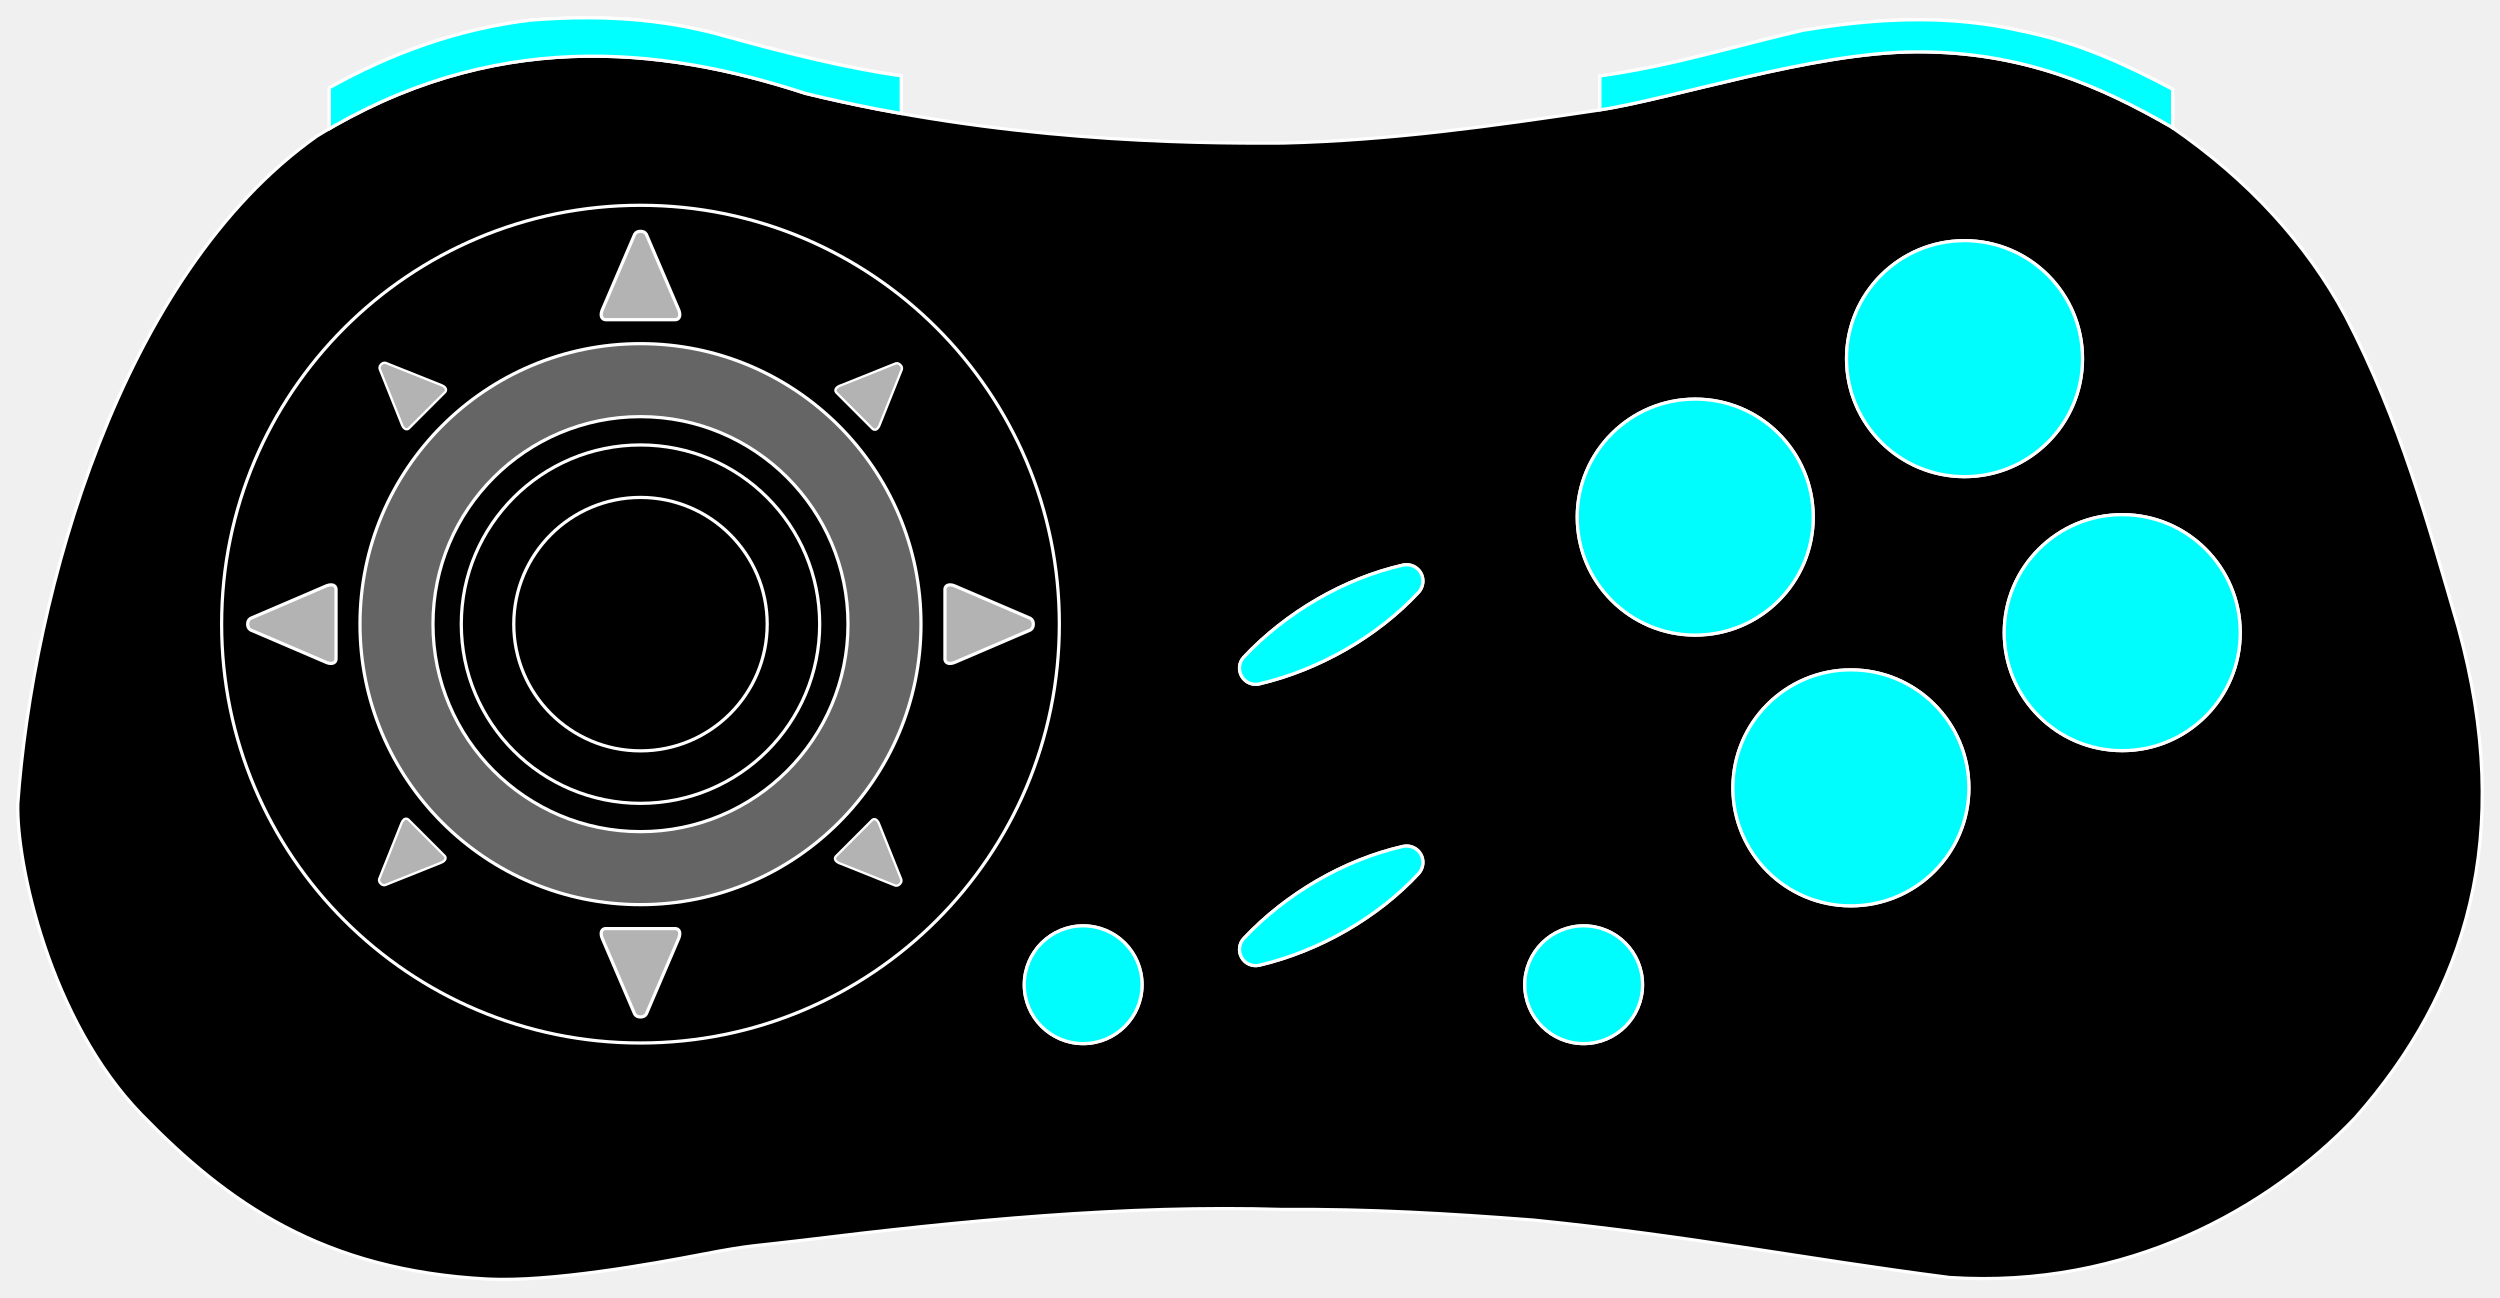
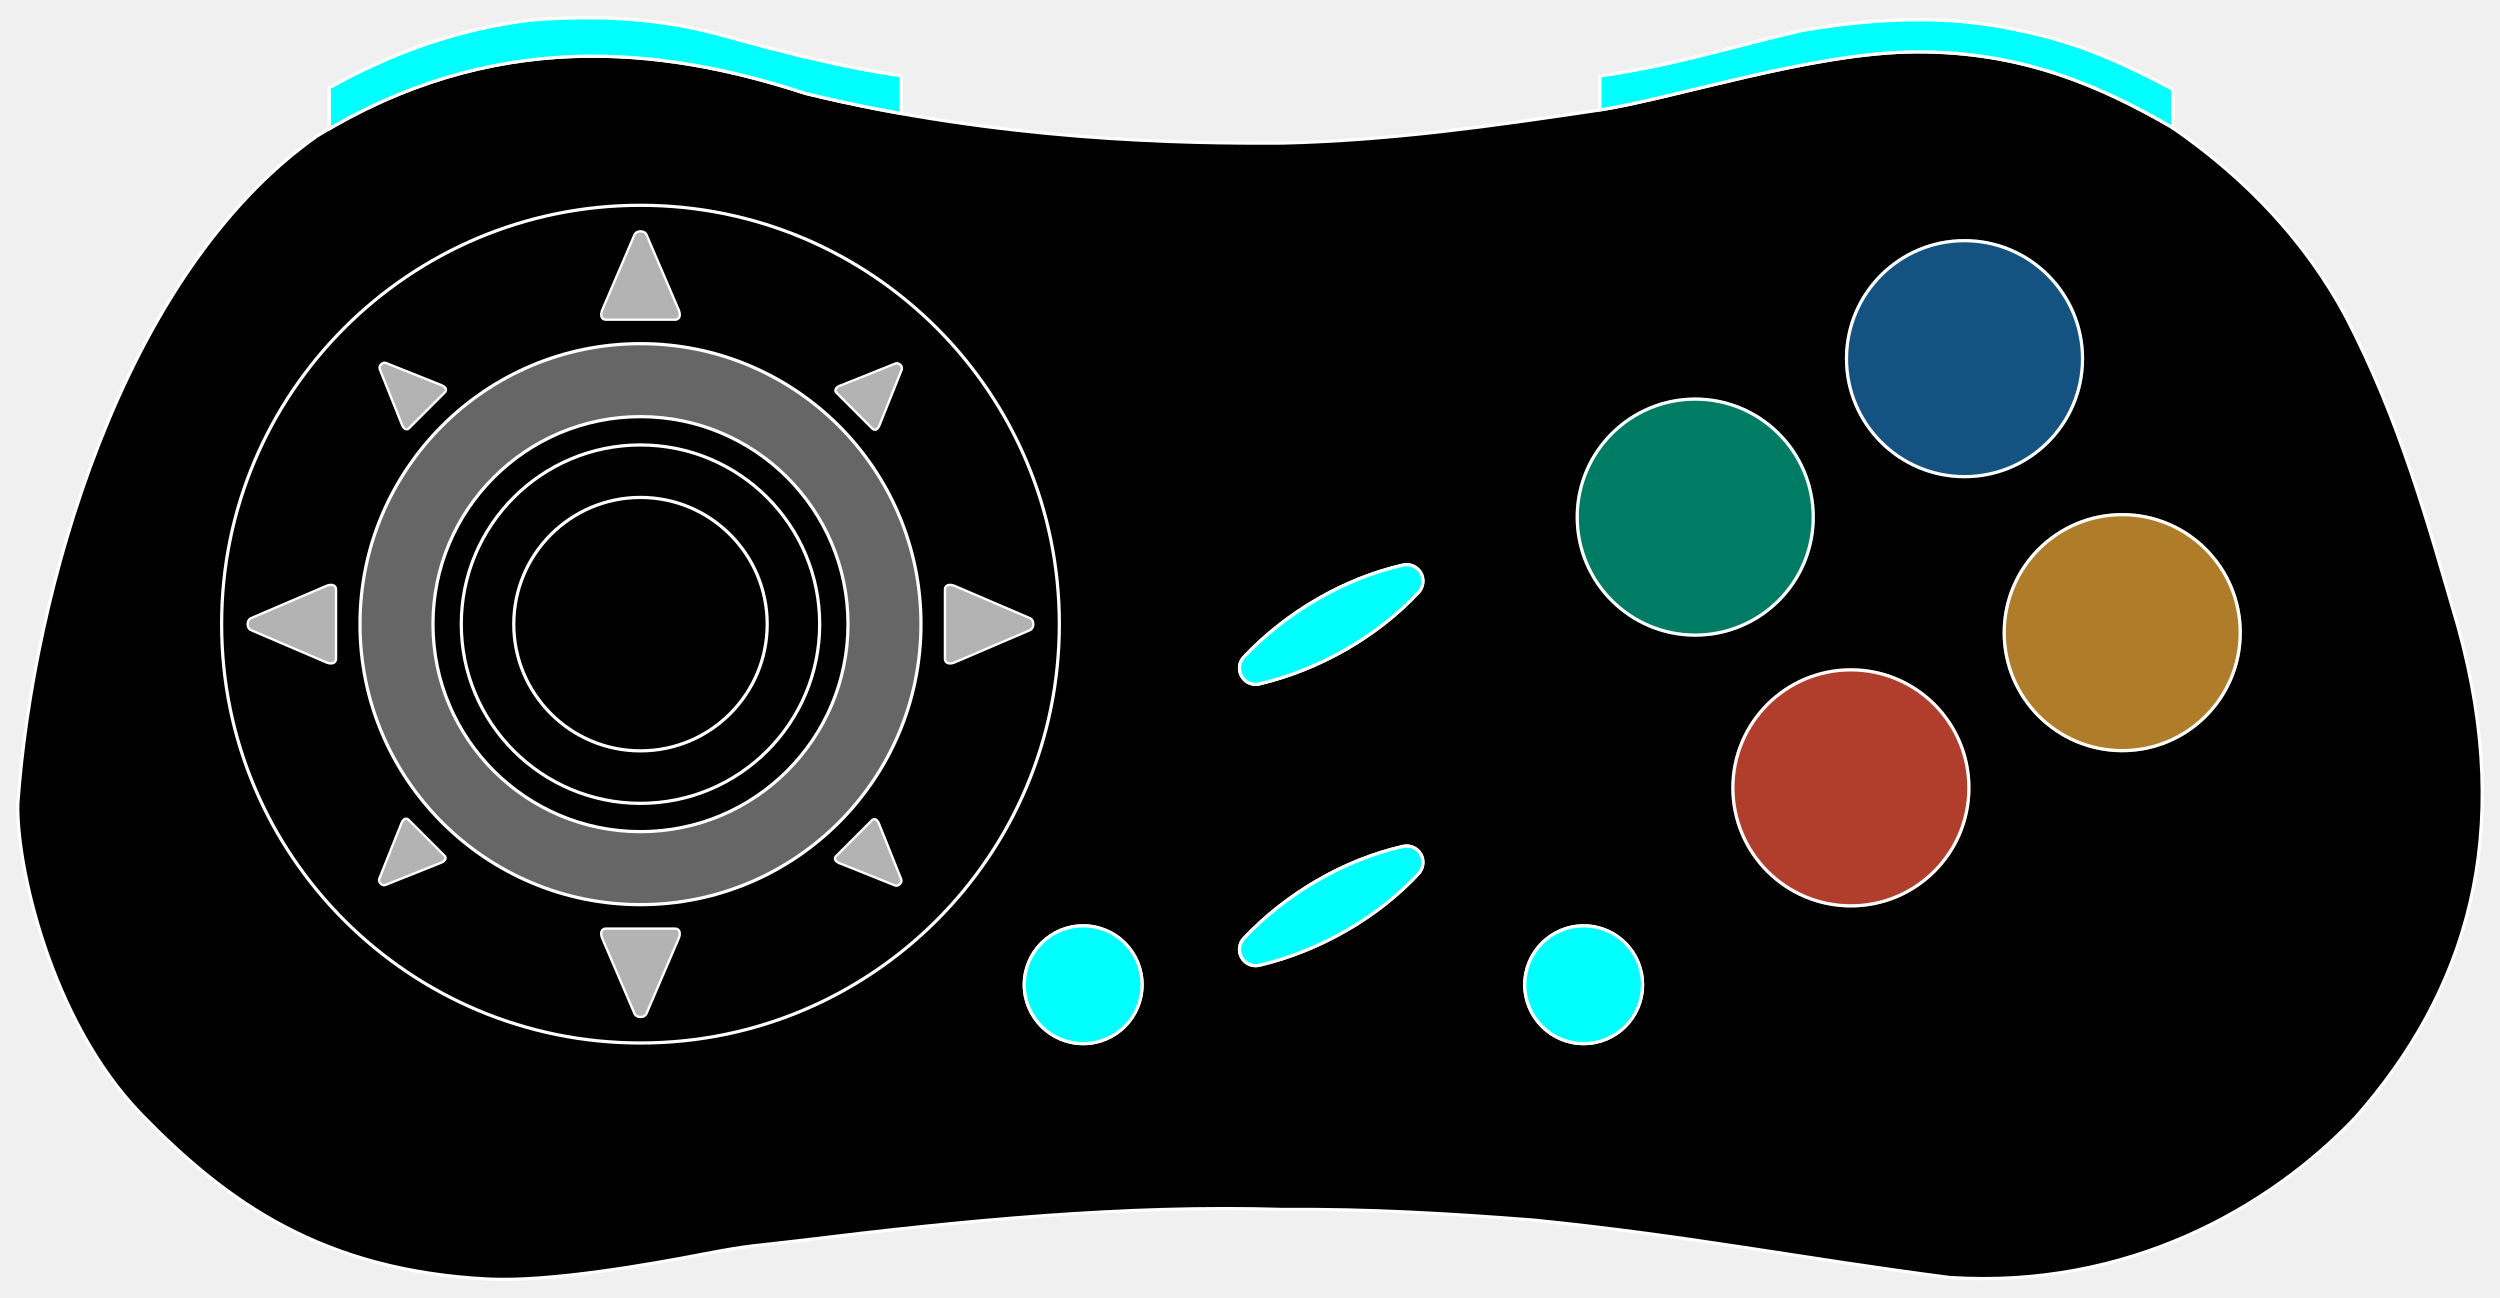
<svg xmlns="http://www.w3.org/2000/svg" width="773.201" height="401.194" viewBox="0 0 204.576 106.149" version="1.1" id="svg5">
+   <style id="style1199">
+ .primary {
+ 	/* pressed button */
+ 	stroke:         #ffffff;
+ 	fill:           #00ffff;
+ 	stop-color:     #000000;
+ 	fill-opacity:   1;
+ 	stroke-opacity: 1;
+ }
+ .secondary {
+ 	/* main controller color */
+ 	stroke:         #ffffff;
+ 	fill:           #000000;
+ 	stroke-opacity: 1;
+ 	fill-opacity:   1;
+ 	stop-color:     #000000;
+ }
+ .inactive {
+ 	/* unpressed button */
+ 	stroke:         #ffffff;
+ 	fill:           #202020;
+ 	stop-color:     #000000;
+ 	fill-opacity:   1;
+ 	stroke-opacity: 1;
+ }
+ .silkscreen {
+ 	/* silkscreen elements */
+ 	stroke:         #ffffff;
+ 	fill:           #b3b3b3;
+ 	stroke-opacity: 1;
+ }
+ .gutter {
+ 	/* the gutter element around the control disc */
+ 	fill:           #666666;
+ 	fill-opacity:   1;
+ 	stroke:         #ffffff;
+ 	stroke-opacity: 1;
+ 	stop-color:     #000000;
+ }
+ .button-a {
+ 	/* color override for the A button */
+ 	fill:   #b13e2c;
+ }
+ .button-a-inactive {
+ 	/* color override for the unpressed A button */
+ 	stroke: #b13e2c;
+ }
+ .button-b {
+ 	fill:   #af7d2a;
+ }
+ .button-b-inactive {
+ 	stroke: #af7d2a;
+ }
+ .button-c {
+ 	fill:   #007c64;
+ }
+ .button-c-inactive {
+ 	stroke: #007c64;
+ }
+ .button-d {
+ 	fill:   #135281;
+ }
+ .button-d-inactive {
+ 	stroke: #135281;
+ }
+ </style>
  <defs id="defs2">
    </defs>
  <g id="layer1" style="display:inline" transform="translate(104.9951,-96.29686)">
-     <path id="path881" style="fill:#000000;stroke:#ffffff;stroke-width:1px;stroke-linecap:butt;stroke-linejoin:miter;stroke-opacity:1" d="m -214.889,369.457 c -5.896,-0.012 -11.768,0.252 -17.637,0.709 -22.766,2.707 -43.317,10.276 -62.461,20.936 v 12.658 l 0.016,0.01 c 0.414,-0.241 0.83,-0.5 1.244,-0.736 1.683,-0.962 3.364,-1.888 5.043,-2.777 1.679,-0.89 3.354,-1.743 5.027,-2.562 1.674,-0.819 3.345,-1.603 5.014,-2.354 1.668,-0.751 3.335,-1.469 4.998,-2.152 1.663,-0.684 3.321,-1.333 4.979,-1.951 1.657,-0.619 3.312,-1.207 4.963,-1.762 1.651,-0.555 3.3,-1.079 4.945,-1.572 1.645,-0.493 3.285,-0.955 4.924,-1.389 1.638,-0.434 3.275,-0.838 4.906,-1.213 1.632,-0.375 3.258,-0.722 4.883,-1.041 1.624,-0.319 3.246,-0.611 4.863,-0.875 1.617,-0.264 3.23,-0.502 4.84,-0.713 1.61,-0.211 3.215,-0.397 4.816,-0.557 1.602,-0.16 3.199,-0.294 4.793,-0.404 1.593,-0.111 3.182,-0.197 4.768,-0.26 1.585,-0.063 3.166,-0.102 4.742,-0.119 1.576,-0.017 3.149,-0.012 4.717,0.016 1.567,0.027 3.129,0.077 4.688,0.146 1.558,0.07 3.113,0.161 4.662,0.271 1.549,0.111 3.092,0.241 4.631,0.391 1.539,0.15 3.074,0.317 4.604,0.504 3.058,0.374 6.095,0.82 9.111,1.332 3.017,0.512 6.012,1.09 8.984,1.727 2.973,0.637 5.925,1.331 8.852,2.078 2.927,0.747 5.83,1.547 8.709,2.391 2.879,0.844 5.734,1.732 8.562,2.658 3.739,0.914 7.466,1.774 11.176,2.584 3.71,0.81 7.404,1.571 11.074,2.283 2.473,0.48 4.92,0.908 7.371,1.346 v -11.652 c -17.175,-2.378 -36.821,-7.309 -57.256,-13.021 -13.484,-3.546 -26.579,-4.902 -39.551,-4.928 z" transform="scale(0.2645833)" />
-     <path id="path991" style="fill:#000000;stroke:#ffffff;stroke-width:1px;stroke-linecap:butt;stroke-linejoin:miter;stroke-opacity:1" d="m 196.457,370.07 c -11.881,0.005 -23.752,1.288 -35.617,3.248 -20.866,4.764 -39.534,10.864 -62.855,14.135 v 10.494 c 1.085,-0.174 2.161,-0.343 3.313,-0.555 1.644,-0.303 3.352,-0.641 5.121,-1.01 3.537,-0.738 7.31,-1.598 11.26,-2.527 7.9,-1.86 16.511,-4.004 25.375,-6.043 4.432,-1.019 8.928,-2.013 13.43,-2.93 2.251,-0.459 4.503,-0.898 6.75,-1.312 2.247,-0.415 4.49,-0.804 6.719,-1.162 2.229,-0.358 4.444,-0.687 6.641,-0.977 2.196,-0.29 4.374,-0.543 6.523,-0.752 2.15,-0.209 4.271,-0.376 6.359,-0.492 2.089,-0.116 4.143,-0.184 6.156,-0.195 2.064,-0.011 4.095,0.021 6.092,0.094 1.997,0.072 3.96,0.185 5.893,0.336 1.933,0.151 3.835,0.34 5.707,0.566 1.872,0.226 3.714,0.489 5.527,0.785 1.814,0.296 3.599,0.625 5.357,0.986 1.759,0.361 3.492,0.755 5.199,1.178 1.707,0.422 3.387,0.873 5.045,1.352 1.658,0.479 3.294,0.983 4.906,1.514 1.612,0.53 3.2,1.087 4.77,1.664 1.569,0.577 3.119,1.177 4.648,1.797 1.529,0.62 3.039,1.258 4.531,1.916 1.493,0.658 2.967,1.334 4.426,2.025 1.459,0.691 2.902,1.397 4.33,2.117 1.428,0.72 2.84,1.453 4.24,2.197 2.8,1.488 5.549,3.021 8.256,4.578 0.185,0.127 0.362,0.259 0.547,0.387 l 0.006,-0.006 v -11.918 c -13.998,-7.398 -28.538,-14.37 -47.176,-18.111 -10.503,-2.393 -20.995,-3.383 -31.479,-3.379 z" transform="scale(0.2645833)" />
-     <path id="path1314" style="fill:#000000;stroke:#ffffff;stroke-width:1px;stroke-linecap:butt;stroke-linejoin:miter;stroke-opacity:1" d="M 96.568,398.186 C 65.287,402.837 33.924,407.37 0,408.205 c -31.036,0.216 -87.877,-0.738 -147.704,-15.359 -45.262,-14.823 -97.074,-19.96 -151.08,13.183 -61.01,43.07 -87.909,141.95 -92.53,206.404 -0.521,18.532 9.93,67.031 38.221,96.179 26.713,27.49 56.179,48.259 107.083,50.927 19.394,0.969 50.66,-4.638 66.325,-7.653 15.875,-3.056 16.087,-2.498 30.748,-4.301 C -99.219,741.47 -48.811,736.525 0,738.015 c 26.608,-0.207 51.648,1.292 77.473,3.289 48.927,4.938 82.758,11.829 128.641,17.748 54.961,3.602 98.891,-21.443 125.504,-49.43 34.33,-38.911 49.549,-87.215 31.791,-151.729 -9.28,-31.795 -17.826,-63.499 -34.854,-96.246 -12.093,-22.413 -29.932,-42.009 -53.996,-58.551 -21.657,-12.46 -45.906,-23.289 -78.927,-23.105 -32.212,0.18 -74.979,14.608 -99.063,18.193 z" transform="scale(0.2645833)" />
-     <circle style="fill:#000000;fill-opacity:0.99;stroke:#ffffff;stroke-width:0.265;stroke-linecap:round;stroke-linejoin:round;stroke-opacity:0.999;stop-color:#000000" id="path8091" cx="-52.584" cy="147.371" r="34.275" />
-     <circle style="fill:#666666;fill-opacity:0.99;stroke:#ffffff;stroke-width:0.265;stroke-linecap:round;stroke-linejoin:round;stroke-opacity:0.999;stop-color:#000000" id="path8093" cx="-52.584" cy="147.371" r="22.953" />
-     <circle style="fill:#000000;fill-opacity:0.99;stroke:#ffffff;stroke-width:0.265;stroke-linecap:round;stroke-linejoin:round;stroke-opacity:0.999;stop-color:#000000" id="path8123" cx="-16.359" cy="176.877" r="4.819" />
-     <circle style="fill:#000000;fill-opacity:0.99;stroke:#ffffff;stroke-width:0.265;stroke-linecap:round;stroke-linejoin:round;stroke-opacity:0.999;stop-color:#000000" id="path8123-3" cx="24.596" cy="176.877" r="4.819" />
-     <circle style="fill:#000000;fill-opacity:0.99;stroke:#ffffff;stroke-width:0.265;stroke-linecap:round;stroke-linejoin:round;stroke-opacity:0.999;stop-color:#000000" id="path8254" cx="46.464" cy="160.767" r="9.656" />
-     <circle style="fill:#000000;fill-opacity:0.99;stroke:#ffffff;stroke-width:0.265;stroke-linecap:round;stroke-linejoin:round;stroke-opacity:0.999;stop-color:#000000" id="path8254-6" cx="68.668" cy="148.066" r="9.656" />
-     <circle style="fill:#000000;fill-opacity:0.99;stroke:#ffffff;stroke-width:0.265;stroke-linecap:round;stroke-linejoin:round;stroke-opacity:0.999;stop-color:#000000" id="path8254-6-7" cx="55.762" cy="125.645" r="9.656" />
-     <circle style="fill:#000000;fill-opacity:0.99;stroke:#ffffff;stroke-width:0.265;stroke-linecap:round;stroke-linejoin:round;stroke-opacity:0.999;stop-color:#000000" id="path8254-6-7-5" cx="33.726" cy="138.611" r="9.656" />
-     <ellipse style="display:none;fill:none;fill-opacity:0.99;stroke:#ff0000;stroke-width:0.265;stroke-linecap:round;stroke-linejoin:round;stroke-opacity:0.999;stop-color:#000000" id="path8439" cx="-69.309" cy="130.248" rx="8.652" ry="2.767" transform="rotate(-29.5209)" />
-     <path id="path1632-2" style="fill:#000000;stroke:#ffffff;stroke-width:0.265px;stroke-linecap:butt;stroke-linejoin:miter;stroke-opacity:1" d="m 11.1,144.747 c 0.384,-0.436 0.457,-1.07 0.167,-1.573 -0.29,-0.503 -0.874,-0.759 -1.444,-0.638 -4.842,1.097 -9.594,3.876 -13.038,7.538 -0.394,0.425 -0.464,1.058 -0.173,1.561 0.291,0.503 0.876,0.757 1.438,0.627 4.892,-1.152 9.675,-3.877 13.05,-7.515 z" />
-     <path id="path1632-2-2" style="fill:#000000;stroke:#ffffff;stroke-width:0.265px;stroke-linecap:butt;stroke-linejoin:miter;stroke-opacity:1" d="m 11.1,167.767 c 0.384,-0.436 0.457,-1.07 0.167,-1.573 -0.29,-0.503 -0.874,-0.759 -1.444,-0.638 -4.842,1.097 -9.594,3.876 -13.038,7.538 -0.394,0.425 -0.464,1.058 -0.173,1.561 0.291,0.503 0.876,0.757 1.438,0.627 4.892,-1.152 9.675,-3.877 13.05,-7.515 z" />
-     <path id="path880" style="fill:#b3b3b3;stroke:#ffffff;stroke-width:0.265px;stroke-linecap:butt;stroke-linejoin:miter;stroke-opacity:1" d="m -77.932,144.156 c -0.098,0.003 -0.208,0.025 -0.33,0.071 l -6.234,2.672 c -0.19,0.124 -0.226,0.294 -0.232,0.472 0.006,0.178 0.042,0.348 0.232,0.472 l 6.234,2.672 c 0.431,0.163 0.731,0.036 0.765,-0.264 v -2.88 -2.88 c -0.025,-0.216 -0.186,-0.342 -0.436,-0.335 z" />
-     <path id="path880-7" style="fill:#b3b3b3;stroke:#ffffff;stroke-width:0.265px;stroke-linecap:butt;stroke-linejoin:miter;stroke-opacity:1" d="m -49.368,122.022 c -0.003,-0.098 -0.025,-0.208 -0.071,-0.33 l -2.672,-6.234 c -0.124,-0.19 -0.294,-0.226 -0.472,-0.232 -0.178,0.006 -0.348,0.042 -0.472,0.232 l -2.672,6.234 c -0.163,0.431 -0.036,0.731 0.264,0.765 h 2.88 2.88 c 0.216,-0.025 0.342,-0.186 0.335,-0.436 z" />
-     <path id="path880-7-1" style="fill:#b3b3b3;stroke:#ffffff;stroke-width:0.265px;stroke-linecap:butt;stroke-linejoin:miter;stroke-opacity:1" d="m -55.799,172.72 c 0.003,0.098 0.025,0.208 0.071,0.33 l 2.672,6.234 c 0.124,0.19 0.294,0.226 0.472,0.232 0.178,-0.006 0.348,-0.042 0.472,-0.232 l 2.672,-6.234 c 0.163,-0.431 0.036,-0.731 -0.264,-0.765 h -2.88 -2.88 c -0.216,0.025 -0.342,0.186 -0.335,0.436 z" />
-     <path id="path880-7-5" style="fill:#b3b3b3;stroke:#ffffff;stroke-width:0.265px;stroke-linecap:butt;stroke-linejoin:miter;stroke-opacity:1" d="m -27.235,150.587 c 0.098,-0.003 0.208,-0.025 0.33,-0.071 l 6.234,-2.672 c 0.19,-0.124 0.226,-0.294 0.232,-0.472 -0.006,-0.178 -0.042,-0.348 -0.232,-0.472 l -6.234,-2.672 c -0.431,-0.163 -0.731,-0.036 -0.765,0.264 v 2.88 2.88 c 0.025,0.216 0.186,0.342 0.436,0.335 z" />
-     <path id="path880-7-5-3" style="fill:#b3b3b3;stroke:#ffffff;stroke-width:0.194px;stroke-linecap:butt;stroke-linejoin:miter;stroke-opacity:1" d="m -71.989,163.402 c -0.049,0.052 -0.095,0.121 -0.134,0.208 l -1.849,4.623 c -0.034,0.163 0.035,0.27 0.125,0.366 0.096,0.089 0.202,0.159 0.366,0.125 l 4.623,-1.849 c 0.308,-0.139 0.398,-0.361 0.26,-0.534 l -1.495,-1.495 -1.495,-1.495 c -0.125,-0.099 -0.274,-0.081 -0.4,0.052 z" />
-     <path id="path880-7-5-3-5" style="fill:#b3b3b3;stroke:#ffffff;stroke-width:0.194px;stroke-linecap:butt;stroke-linejoin:miter;stroke-opacity:1" d="m -68.609,127.971 c -0.052,-0.049 -0.121,-0.095 -0.208,-0.134 l -4.623,-1.849 c -0.163,-0.035 -0.27,0.035 -0.366,0.125 -0.089,0.096 -0.159,0.202 -0.125,0.366 l 1.849,4.623 c 0.139,0.308 0.361,0.398 0.534,0.26 l 1.495,-1.495 1.495,-1.495 c 0.099,-0.125 0.081,-0.274 -0.052,-0.4 z" />
-     <path id="path880-7-5-3-5-6" style="fill:#b3b3b3;stroke:#ffffff;stroke-width:0.194px;stroke-linecap:butt;stroke-linejoin:miter;stroke-opacity:1" d="m -33.178,131.351 c 0.049,-0.052 0.095,-0.121 0.134,-0.208 l 1.849,-4.623 c 0.035,-0.163 -0.035,-0.27 -0.125,-0.366 -0.096,-0.089 -0.202,-0.159 -0.366,-0.125 l -4.623,1.849 c -0.308,0.139 -0.398,0.361 -0.26,0.534 l 1.495,1.495 1.495,1.495 c 0.125,0.099 0.274,0.081 0.4,-0.052 z" />
-     <path id="path880-7-5-3-5-6-2" style="fill:#b3b3b3;stroke:#ffffff;stroke-width:0.194px;stroke-linecap:butt;stroke-linejoin:miter;stroke-opacity:1" d="m -36.558,166.782 c 0.052,0.049 0.121,0.095 0.208,0.134 l 4.623,1.849 c 0.163,0.035 0.27,-0.035 0.366,-0.125 0.089,-0.096 0.159,-0.202 0.125,-0.366 l -1.849,-4.623 c -0.139,-0.308 -0.361,-0.398 -0.534,-0.26 l -1.495,1.495 -1.495,1.495 c -0.099,0.125 -0.081,0.274 0.052,0.4 z" />
+     <path id="path881" class="inactive" style="stroke-width:1px;stroke-linecap:butt;stroke-linejoin:miter" d="m -214.889,369.457 c -5.896,-0.012 -11.768,0.252 -17.637,0.709 -22.766,2.707 -43.317,10.276 -62.461,20.936 v 12.658 l 0.016,0.01 c 0.414,-0.241 0.83,-0.5 1.244,-0.736 1.683,-0.962 3.364,-1.888 5.043,-2.777 1.679,-0.89 3.354,-1.743 5.027,-2.562 1.674,-0.819 3.345,-1.603 5.014,-2.354 1.668,-0.751 3.335,-1.469 4.998,-2.152 1.663,-0.684 3.321,-1.333 4.979,-1.951 1.657,-0.619 3.312,-1.207 4.963,-1.762 1.651,-0.555 3.3,-1.079 4.945,-1.572 1.645,-0.493 3.285,-0.955 4.924,-1.389 1.638,-0.434 3.275,-0.838 4.906,-1.213 1.632,-0.375 3.258,-0.722 4.883,-1.041 1.624,-0.319 3.246,-0.611 4.863,-0.875 1.617,-0.264 3.23,-0.502 4.84,-0.713 1.61,-0.211 3.215,-0.397 4.816,-0.557 1.602,-0.16 3.199,-0.294 4.793,-0.404 1.593,-0.111 3.182,-0.197 4.768,-0.26 1.585,-0.063 3.166,-0.102 4.742,-0.119 1.576,-0.017 3.149,-0.012 4.717,0.016 1.567,0.027 3.129,0.077 4.688,0.146 1.558,0.07 3.113,0.161 4.662,0.271 1.549,0.111 3.092,0.241 4.631,0.391 1.539,0.15 3.074,0.317 4.604,0.504 3.058,0.374 6.095,0.82 9.111,1.332 3.017,0.512 6.012,1.09 8.984,1.727 2.973,0.637 5.925,1.331 8.852,2.078 2.927,0.747 5.83,1.547 8.709,2.391 2.879,0.844 5.734,1.732 8.562,2.658 3.739,0.914 7.466,1.774 11.176,2.584 3.71,0.81 7.404,1.571 11.074,2.283 2.473,0.48 4.92,0.908 7.371,1.346 v -11.652 c -17.175,-2.378 -36.821,-7.309 -57.256,-13.021 -13.484,-3.546 -26.579,-4.902 -39.551,-4.928 z" transform="scale(0.2645833)" />
+     <path id="path991" class="inactive" style="stroke-width:1px;stroke-linecap:butt;stroke-linejoin:miter" d="m 196.457,370.07 c -11.881,0.005 -23.752,1.288 -35.617,3.248 -20.866,4.764 -39.534,10.864 -62.855,14.135 v 10.494 c 1.085,-0.174 2.161,-0.343 3.313,-0.555 1.644,-0.303 3.352,-0.641 5.121,-1.01 3.537,-0.738 7.31,-1.598 11.26,-2.527 7.9,-1.86 16.511,-4.004 25.375,-6.043 4.432,-1.019 8.928,-2.013 13.43,-2.93 2.251,-0.459 4.503,-0.898 6.75,-1.312 2.247,-0.415 4.49,-0.804 6.719,-1.162 2.229,-0.358 4.444,-0.687 6.641,-0.977 2.196,-0.29 4.374,-0.543 6.523,-0.752 2.15,-0.209 4.271,-0.376 6.359,-0.492 2.089,-0.116 4.143,-0.184 6.156,-0.195 2.064,-0.011 4.095,0.021 6.092,0.094 1.997,0.072 3.96,0.185 5.893,0.336 1.933,0.151 3.835,0.34 5.707,0.566 1.872,0.226 3.714,0.489 5.527,0.785 1.814,0.296 3.599,0.625 5.357,0.986 1.759,0.361 3.492,0.755 5.199,1.178 1.707,0.422 3.387,0.873 5.045,1.352 1.658,0.479 3.294,0.983 4.906,1.514 1.612,0.53 3.2,1.087 4.77,1.664 1.569,0.577 3.119,1.177 4.648,1.797 1.529,0.62 3.039,1.258 4.531,1.916 1.493,0.658 2.967,1.334 4.426,2.025 1.459,0.691 2.902,1.397 4.33,2.117 1.428,0.72 2.84,1.453 4.24,2.197 2.8,1.488 5.549,3.021 8.256,4.578 0.185,0.127 0.362,0.259 0.547,0.387 l 0.006,-0.006 v -11.918 c -13.998,-7.398 -28.538,-14.37 -47.176,-18.111 -10.503,-2.393 -20.995,-3.383 -31.479,-3.379 z" transform="scale(0.2645833)" />
+     <path id="path1314" class="secondary" style="stroke-width:1px;stroke-linecap:butt;stroke-linejoin:miter" d="M 96.568,398.186 C 65.287,402.837 33.924,407.37 0,408.205 c -31.036,0.216 -87.877,-0.738 -147.704,-15.359 -45.262,-14.823 -97.074,-19.96 -151.08,13.183 -61.01,43.07 -87.909,141.95 -92.53,206.404 -0.521,18.532 9.93,67.031 38.221,96.179 26.713,27.49 56.179,48.259 107.083,50.927 19.394,0.969 50.66,-4.638 66.325,-7.653 15.875,-3.056 16.087,-2.498 30.748,-4.301 C -99.219,741.47 -48.811,736.525 0,738.015 c 26.608,-0.207 51.648,1.292 77.473,3.289 48.927,4.938 82.758,11.829 128.641,17.748 54.961,3.602 98.891,-21.443 125.504,-49.43 34.33,-38.911 49.549,-87.215 31.791,-151.729 -9.28,-31.795 -17.826,-63.499 -34.854,-96.246 -12.093,-22.413 -29.932,-42.009 -53.996,-58.551 -21.657,-12.46 -45.906,-23.289 -78.927,-23.105 -32.212,0.18 -74.979,14.608 -99.063,18.193 z" transform="scale(0.2645833)" />
+     <circle class="secondary" style="stroke-width:0.265;stroke-linecap:round;stroke-linejoin:round" id="path8091" cx="-52.584" cy="147.371" r="34.275" />
+     <circle class="gutter" style="stroke-width:0.265;stroke-linecap:round;stroke-linejoin:round" id="path8093" cx="-52.584" cy="147.371" r="22.953" />
+     <circle class="inactive" style="stroke-width:0.265;stroke-linecap:round;stroke-linejoin:round" id="path8123" cx="-16.359" cy="176.877" r="4.819" />
+     <circle class="inactive" style="stroke-width:0.265;stroke-linecap:round;stroke-linejoin:round" id="path8123-3" cx="24.596" cy="176.877" r="4.819" />
+     <circle class="inactive button-a-inactive" style="stroke-width:0.265;stroke-linecap:round;stroke-linejoin:round" id="path8254" cx="46.464" cy="160.767" r="9.656" />
+     <circle class="inactive button-b-inactive" style="stroke-width:0.265;stroke-linecap:round;stroke-linejoin:round" id="path8254-6" cx="68.668" cy="148.066" r="9.656" />
+     <circle class="inactive button-d-inactive" style="stroke-width:0.265;stroke-linecap:round;stroke-linejoin:round" id="path8254-6-7" cx="55.762" cy="125.645" r="9.656" />
+     <circle class="inactive button-c-inactive" style="stroke-width:0.265;stroke-linecap:round;stroke-linejoin:round" id="path8254-6-7-5" cx="33.726" cy="138.611" r="9.656" />
+     <ellipse style="display:none;fill:none;fill-opacity:1;stroke:#ff0000;stroke-width:0.265;stroke-linecap:round;stroke-linejoin:round;stroke-opacity:1;stop-color:#000000" id="path8439" cx="-69.309" cy="130.248" rx="8.652" ry="2.767" transform="rotate(-29.5209)" />
+     <path id="path1632-2" class="inactive" style="stroke-width:0.265px;stroke-linecap:butt;stroke-linejoin:miter" d="m 11.1,144.747 c 0.384,-0.436 0.457,-1.07 0.167,-1.573 -0.29,-0.503 -0.874,-0.759 -1.444,-0.638 -4.842,1.097 -9.594,3.876 -13.038,7.538 -0.394,0.425 -0.464,1.058 -0.173,1.561 0.291,0.503 0.876,0.757 1.438,0.627 4.892,-1.152 9.675,-3.877 13.05,-7.515 z" />
+     <path id="path1632-2-2" class="inactive" style="stroke-width:0.265px;stroke-linecap:butt;stroke-linejoin:miter" d="m 11.1,167.767 c 0.384,-0.436 0.457,-1.07 0.167,-1.573 -0.29,-0.503 -0.874,-0.759 -1.444,-0.638 -4.842,1.097 -9.594,3.876 -13.038,7.538 -0.394,0.425 -0.464,1.058 -0.173,1.561 0.291,0.503 0.876,0.757 1.438,0.627 4.892,-1.152 9.675,-3.877 13.05,-7.515 z" />
+     <path id="path880" class="silkscreen" style="stroke-width:0.194px;stroke-linecap:butt;stroke-linejoin:miter" d="m -77.932,144.156 c -0.098,0.003 -0.208,0.025 -0.33,0.071 l -6.234,2.672 c -0.19,0.124 -0.226,0.294 -0.232,0.472 0.006,0.178 0.042,0.348 0.232,0.472 l 6.234,2.672 c 0.431,0.163 0.731,0.036 0.765,-0.264 v -2.88 -2.88 c -0.025,-0.216 -0.186,-0.342 -0.436,-0.335 z" />
+     <path id="path880-7" class="silkscreen" style="stroke-width:0.194px;stroke-linecap:butt;stroke-linejoin:miter" d="m -49.368,122.022 c -0.003,-0.098 -0.025,-0.208 -0.071,-0.33 l -2.672,-6.234 c -0.124,-0.19 -0.294,-0.226 -0.472,-0.232 -0.178,0.006 -0.348,0.042 -0.472,0.232 l -2.672,6.234 c -0.163,0.431 -0.036,0.731 0.264,0.765 h 2.88 2.88 c 0.216,-0.025 0.342,-0.186 0.335,-0.436 z" />
+     <path id="path880-7-1" class="silkscreen" style="stroke-width:0.194px;stroke-linecap:butt;stroke-linejoin:miter" d="m -55.799,172.72 c 0.003,0.098 0.025,0.208 0.071,0.33 l 2.672,6.234 c 0.124,0.19 0.294,0.226 0.472,0.232 0.178,-0.006 0.348,-0.042 0.472,-0.232 l 2.672,-6.234 c 0.163,-0.431 0.036,-0.731 -0.264,-0.765 h -2.88 -2.88 c -0.216,0.025 -0.342,0.186 -0.335,0.436 z" />
+     <path id="path880-7-5" class="silkscreen" style="stroke-width:0.194px;stroke-linecap:butt;stroke-linejoin:miter" d="m -27.235,150.587 c 0.098,-0.003 0.208,-0.025 0.33,-0.071 l 6.234,-2.672 c 0.19,-0.124 0.226,-0.294 0.232,-0.472 -0.006,-0.178 -0.042,-0.348 -0.232,-0.472 l -6.234,-2.672 c -0.431,-0.163 -0.731,-0.036 -0.765,0.264 v 2.88 2.88 c 0.025,0.216 0.186,0.342 0.436,0.335 z" />
+     <path id="path880-7-5-3" class="silkscreen" style="stroke-width:0.194px;stroke-linecap:butt;stroke-linejoin:miter" d="m -71.989,163.402 c -0.049,0.052 -0.095,0.121 -0.134,0.208 l -1.849,4.623 c -0.034,0.163 0.035,0.27 0.125,0.366 0.096,0.089 0.202,0.159 0.366,0.125 l 4.623,-1.849 c 0.308,-0.139 0.398,-0.361 0.26,-0.534 l -1.495,-1.495 -1.495,-1.495 c -0.125,-0.099 -0.274,-0.081 -0.4,0.052 z" />
+     <path id="path880-7-5-3-5" class="silkscreen" style="stroke-width:0.194px;stroke-linecap:butt;stroke-linejoin:miter" d="m -68.609,127.971 c -0.052,-0.049 -0.121,-0.095 -0.208,-0.134 l -4.623,-1.849 c -0.163,-0.035 -0.27,0.035 -0.366,0.125 -0.089,0.096 -0.159,0.202 -0.125,0.366 l 1.849,4.623 c 0.139,0.308 0.361,0.398 0.534,0.26 l 1.495,-1.495 1.495,-1.495 c 0.099,-0.125 0.081,-0.274 -0.052,-0.4 z" />
+     <path id="path880-7-5-3-5-6" class="silkscreen" style="stroke-width:0.194px;stroke-linecap:butt;stroke-linejoin:miter" d="m -33.178,131.351 c 0.049,-0.052 0.095,-0.121 0.134,-0.208 l 1.849,-4.623 c 0.035,-0.163 -0.035,-0.27 -0.125,-0.366 -0.096,-0.089 -0.202,-0.159 -0.366,-0.125 l -4.623,1.849 c -0.308,0.139 -0.398,0.361 -0.26,0.534 l 1.495,1.495 1.495,1.495 c 0.125,0.099 0.274,0.081 0.4,-0.052 z" />
+     <path id="path880-7-5-3-5-6-2" class="silkscreen" style="stroke-width:0.194px;stroke-linecap:butt;stroke-linejoin:miter" d="m -36.558,166.782 c 0.052,0.049 0.121,0.095 0.208,0.134 l 4.623,1.849 c 0.163,0.035 0.27,-0.035 0.366,-0.125 0.089,-0.096 0.159,-0.202 0.125,-0.366 l -1.849,-4.623 c -0.139,-0.308 -0.361,-0.398 -0.534,-0.26 l -1.495,1.495 -1.495,1.495 c -0.099,0.125 -0.081,0.274 0.052,0.4 z" />
  </g>
  <g id="layer3" style="display:inline" data-state="a" data-type="button" transform="translate(104.9951,-96.29686)">
-     <circle style="display:inline;fill:#00ffff;fill-opacity:0.99;stroke:#ffffff;stroke-width:0.265;stroke-linecap:round;stroke-linejoin:round;stroke-opacity:0.999;stop-color:#000000" id="path8254-2" cx="46.464" cy="160.767" r="9.656" />
+     <circle class="primary button-a" style="display:inline;stroke-width:0.265;stroke-linecap:round;stroke-linejoin:round" id="path8254-2" cx="46.464" cy="160.767" r="9.656" />
  </g>
  <g id="layer4" style="display:inline" data-state="b" data-type="button" transform="translate(104.9951,-96.29686)">
-     <circle style="display:inline;fill:#00ffff;fill-opacity:0.99;stroke:#ffffff;stroke-width:0.265;stroke-linecap:round;stroke-linejoin:round;stroke-opacity:0.999;stop-color:#000000" id="path8254-6-9" cx="68.668" cy="148.066" r="9.656" />
+     <circle class="primary button-b" style="display:inline;stroke-width:0.265;stroke-linecap:round;stroke-linejoin:round" id="path8254-6-9" cx="68.668" cy="148.066" r="9.656" />
  </g>
  <g id="layer5" style="display:inline" data-state="c" data-type="button" transform="translate(104.9951,-96.29686)">
-     <circle style="display:inline;fill:#00ffff;fill-opacity:0.99;stroke:#ffffff;stroke-width:0.265;stroke-linecap:round;stroke-linejoin:round;stroke-opacity:0.999;stop-color:#000000" id="path8254-6-7-5-2" cx="33.726" cy="138.611" r="9.656" />
+     <circle class="primary button-c" style="display:inline;stroke-width:0.265;stroke-linecap:round;stroke-linejoin:round" id="path8254-6-7-5-2" cx="33.726" cy="138.611" r="9.656" />
  </g>
  <g id="layer6" style="display:inline" data-state="d" data-type="button" transform="translate(104.9951,-96.29686)">
-     <circle style="display:inline;fill:#00ffff;fill-opacity:0.99;stroke:#ffffff;stroke-width:0.265;stroke-linecap:round;stroke-linejoin:round;stroke-opacity:0.999;stop-color:#000000" id="path8254-6-7-1" cx="55.762" cy="125.645" r="9.656" />
+     <circle class="primary button-d" style="display:inline;stroke-width:0.265;stroke-linecap:round;stroke-linejoin:round" id="path8254-6-7-1" cx="55.762" cy="125.645" r="9.656" />
  </g>
  <g id="layer7" style="display:inline" data-state="l" data-type="button" transform="translate(104.9951,-96.29686)">
-     <path id="path881-7" style="display:inline;fill:#00ffff;stroke:#ffffff;stroke-width:0.265px;stroke-linecap:butt;stroke-linejoin:miter;stroke-opacity:1" d="m -56.856,97.752 c -1.56,-0.003 -3.114,0.067 -4.666,0.188 -6.023,0.716 -11.461,2.719 -16.526,5.539 v 3.349 l 0.004,0.003 c 0.11,-0.064 0.22,-0.132 0.329,-0.195 0.445,-0.254 0.89,-0.499 1.334,-0.735 0.444,-0.235 0.887,-0.461 1.33,-0.678 0.443,-0.217 0.885,-0.424 1.327,-0.623 0.441,-0.199 0.882,-0.389 1.322,-0.569 0.44,-0.181 0.879,-0.353 1.317,-0.516 0.438,-0.164 0.876,-0.319 1.313,-0.466 0.437,-0.147 0.873,-0.285 1.308,-0.416 0.435,-0.131 0.869,-0.253 1.303,-0.367 0.433,-0.115 0.866,-0.222 1.298,-0.321 0.432,-0.099 0.862,-0.191 1.292,-0.275 0.43,-0.084 0.859,-0.162 1.287,-0.232 0.428,-0.07 0.855,-0.133 1.281,-0.189 0.426,-0.056 0.851,-0.105 1.274,-0.147 0.424,-0.042 0.847,-0.078 1.268,-0.107 0.422,-0.029 0.842,-0.052 1.261,-0.069 0.419,-0.017 0.838,-0.027 1.255,-0.032 0.417,-0.004 0.833,-0.003 1.248,0.004 0.415,0.007 0.828,0.02 1.24,0.039 0.412,0.018 0.824,0.043 1.234,0.072 0.41,0.029 0.818,0.064 1.225,0.103 0.407,0.04 0.813,0.084 1.218,0.133 0.809,0.099 1.613,0.217 2.411,0.352 0.798,0.135 1.591,0.288 2.377,0.457 0.787,0.168 1.568,0.352 2.342,0.55 0.774,0.198 1.543,0.409 2.304,0.633 0.762,0.223 1.517,0.458 2.265,0.703 0.989,0.242 1.975,0.469 2.957,0.684 0.982,0.214 1.959,0.416 2.93,0.604 0.654,0.127 1.302,0.24 1.95,0.356 v -3.083 c -4.544,-0.629 -9.742,-1.934 -15.149,-3.445 -3.568,-0.938 -7.032,-1.297 -10.464,-1.304 z" />
+     <path id="path881-7" class="primary" style="display:inline;stroke-width:0.265px;stroke-linecap:butt;stroke-linejoin:miter" d="m -56.856,97.752 c -1.56,-0.003 -3.114,0.067 -4.666,0.188 -6.023,0.716 -11.461,2.719 -16.526,5.539 v 3.349 l 0.004,0.003 c 0.11,-0.064 0.22,-0.132 0.329,-0.195 0.445,-0.254 0.89,-0.499 1.334,-0.735 0.444,-0.235 0.887,-0.461 1.33,-0.678 0.443,-0.217 0.885,-0.424 1.327,-0.623 0.441,-0.199 0.882,-0.389 1.322,-0.569 0.44,-0.181 0.879,-0.353 1.317,-0.516 0.438,-0.164 0.876,-0.319 1.313,-0.466 0.437,-0.147 0.873,-0.285 1.308,-0.416 0.435,-0.131 0.869,-0.253 1.303,-0.367 0.433,-0.115 0.866,-0.222 1.298,-0.321 0.432,-0.099 0.862,-0.191 1.292,-0.275 0.43,-0.084 0.859,-0.162 1.287,-0.232 0.428,-0.07 0.855,-0.133 1.281,-0.189 0.426,-0.056 0.851,-0.105 1.274,-0.147 0.424,-0.042 0.847,-0.078 1.268,-0.107 0.422,-0.029 0.842,-0.052 1.261,-0.069 0.419,-0.017 0.838,-0.027 1.255,-0.032 0.417,-0.004 0.833,-0.003 1.248,0.004 0.415,0.007 0.828,0.02 1.24,0.039 0.412,0.018 0.824,0.043 1.234,0.072 0.41,0.029 0.818,0.064 1.225,0.103 0.407,0.04 0.813,0.084 1.218,0.133 0.809,0.099 1.613,0.217 2.411,0.352 0.798,0.135 1.591,0.288 2.377,0.457 0.787,0.168 1.568,0.352 2.342,0.55 0.774,0.198 1.543,0.409 2.304,0.633 0.762,0.223 1.517,0.458 2.265,0.703 0.989,0.242 1.975,0.469 2.957,0.684 0.982,0.214 1.959,0.416 2.93,0.604 0.654,0.127 1.302,0.24 1.95,0.356 v -3.083 c -4.544,-0.629 -9.742,-1.934 -15.149,-3.445 -3.568,-0.938 -7.032,-1.297 -10.464,-1.304 z" />
  </g>
  <g id="layer8" style="display:inline" data-state="r" data-type="button" transform="translate(104.9951,-96.29686)">
-     <path id="path991-5" style="display:inline;fill:#00ffff;stroke:#ffffff;stroke-width:0.265px;stroke-linecap:butt;stroke-linejoin:miter;stroke-opacity:1" d="m 51.979,97.914 c -3.144,0.001 -6.284,0.341 -9.424,0.859 -5.521,1.26 -10.46,2.874 -16.631,3.74 v 2.777 c 0.287,-0.046 0.572,-0.091 0.876,-0.147 0.435,-0.08 0.887,-0.17 1.355,-0.267 0.936,-0.195 1.934,-0.423 2.979,-0.669 2.09,-0.492 4.368,-1.059 6.714,-1.599 1.173,-0.27 2.362,-0.532 3.553,-0.775 0.596,-0.121 1.191,-0.238 1.786,-0.347 0.595,-0.11 1.188,-0.213 1.778,-0.307 0.59,-0.095 1.176,-0.182 1.757,-0.258 0.581,-0.077 1.157,-0.144 1.726,-0.199 0.569,-0.055 1.13,-0.099 1.683,-0.13 0.553,-0.031 1.096,-0.049 1.629,-0.052 0.546,-0.003 1.083,0.006 1.612,0.025 0.528,0.019 1.048,0.049 1.559,0.089 0.511,0.04 1.015,0.09 1.51,0.15 0.495,0.06 0.983,0.129 1.462,0.208 0.48,0.078 0.952,0.165 1.417,0.261 0.465,0.096 0.924,0.2 1.376,0.312 0.452,0.112 0.896,0.231 1.335,0.358 0.439,0.127 0.872,0.26 1.298,0.4 0.427,0.14 0.847,0.288 1.262,0.44 0.415,0.153 0.825,0.311 1.23,0.475 0.405,0.164 0.804,0.333 1.199,0.507 0.395,0.174 0.785,0.353 1.171,0.536 0.386,0.183 0.768,0.37 1.146,0.56 0.378,0.19 0.751,0.384 1.122,0.581 0.741,0.394 1.468,0.799 2.184,1.211 0.049,0.034 0.096,0.069 0.145,0.102 l 0.002,-0.002 v -3.153 C 69.086,101.643 65.239,99.798 60.308,98.808 57.529,98.175 54.753,97.913 51.979,97.914 Z" />
+     <path id="path991-5" class="primary" style="display:inline;stroke-width:0.265px;stroke-linecap:butt;stroke-linejoin:miter" d="m 51.979,97.914 c -3.144,0.001 -6.284,0.341 -9.424,0.859 -5.521,1.26 -10.46,2.874 -16.631,3.74 v 2.777 c 0.287,-0.046 0.572,-0.091 0.876,-0.147 0.435,-0.08 0.887,-0.17 1.355,-0.267 0.936,-0.195 1.934,-0.423 2.979,-0.669 2.09,-0.492 4.368,-1.059 6.714,-1.599 1.173,-0.27 2.362,-0.532 3.553,-0.775 0.596,-0.121 1.191,-0.238 1.786,-0.347 0.595,-0.11 1.188,-0.213 1.778,-0.307 0.59,-0.095 1.176,-0.182 1.757,-0.258 0.581,-0.077 1.157,-0.144 1.726,-0.199 0.569,-0.055 1.13,-0.099 1.683,-0.13 0.553,-0.031 1.096,-0.049 1.629,-0.052 0.546,-0.003 1.083,0.006 1.612,0.025 0.528,0.019 1.048,0.049 1.559,0.089 0.511,0.04 1.015,0.09 1.51,0.15 0.495,0.06 0.983,0.129 1.462,0.208 0.48,0.078 0.952,0.165 1.417,0.261 0.465,0.096 0.924,0.2 1.376,0.312 0.452,0.112 0.896,0.231 1.335,0.358 0.439,0.127 0.872,0.26 1.298,0.4 0.427,0.14 0.847,0.288 1.262,0.44 0.415,0.153 0.825,0.311 1.23,0.475 0.405,0.164 0.804,0.333 1.199,0.507 0.395,0.174 0.785,0.353 1.171,0.536 0.386,0.183 0.768,0.37 1.146,0.56 0.378,0.19 0.751,0.384 1.122,0.581 0.741,0.394 1.468,0.799 2.184,1.211 0.049,0.034 0.096,0.069 0.145,0.102 l 0.002,-0.002 v -3.153 C 69.086,101.643 65.239,99.798 60.308,98.808 57.529,98.175 54.753,97.913 51.979,97.914 Z" />
  </g>
  <g id="layer9" style="display:inline" data-state="select" data-type="button" transform="translate(104.9951,-96.29686)">
-     <path id="path1632-2-7" style="display:inline;fill:#00ffff;stroke:#ffffff;stroke-width:0.265px;stroke-linecap:butt;stroke-linejoin:miter;stroke-opacity:1" d="m 11.1,144.747 c 0.384,-0.436 0.457,-1.07 0.167,-1.573 -0.29,-0.503 -0.874,-0.759 -1.444,-0.638 -4.842,1.097 -9.594,3.876 -13.038,7.538 -0.394,0.425 -0.464,1.058 -0.173,1.561 0.291,0.503 0.876,0.757 1.438,0.627 4.892,-1.152 9.675,-3.877 13.05,-7.515 z" />
+     <path id="path1632-2-7" class="primary" style="display:inline;stroke-width:0.265px;stroke-linecap:butt;stroke-linejoin:miter" d="m 11.1,144.747 c 0.384,-0.436 0.457,-1.07 0.167,-1.573 -0.29,-0.503 -0.874,-0.759 -1.444,-0.638 -4.842,1.097 -9.594,3.876 -13.038,7.538 -0.394,0.425 -0.464,1.058 -0.173,1.561 0.291,0.503 0.876,0.757 1.438,0.627 4.892,-1.152 9.675,-3.877 13.05,-7.515 z" />
  </g>
  <g id="layer10" style="display:inline" data-state="start" data-type="button" transform="translate(104.9951,-96.29686)">
-     <path id="path1632-2-2-0" style="display:inline;fill:#00ffff;stroke:#ffffff;stroke-width:0.265px;stroke-linecap:butt;stroke-linejoin:miter;stroke-opacity:1" d="m 11.1,167.767 c 0.384,-0.436 0.457,-1.07 0.167,-1.573 -0.29,-0.503 -0.874,-0.759 -1.444,-0.638 -4.842,1.097 -9.594,3.876 -13.038,7.538 -0.394,0.425 -0.464,1.058 -0.173,1.561 0.291,0.503 0.876,0.757 1.438,0.627 4.892,-1.152 9.675,-3.877 13.05,-7.515 z" />
+     <path id="path1632-2-2-0" class="primary" style="display:inline;stroke-width:0.265px;stroke-linecap:butt;stroke-linejoin:miter" d="m 11.1,167.767 c 0.384,-0.436 0.457,-1.07 0.167,-1.573 -0.29,-0.503 -0.874,-0.759 -1.444,-0.638 -4.842,1.097 -9.594,3.876 -13.038,7.538 -0.394,0.425 -0.464,1.058 -0.173,1.561 0.291,0.503 0.876,0.757 1.438,0.627 4.892,-1.152 9.675,-3.877 13.05,-7.515 z" />
  </g>
  <g id="layer11" style="display:inline" data-state="heart" data-type="button" transform="translate(104.9951,-96.29686)">
-     <circle style="display:inline;fill:#00ffff;fill-opacity:0.99;stroke:#ffffff;stroke-width:0.265;stroke-linecap:round;stroke-linejoin:round;stroke-opacity:0.999;stop-color:#000000" id="path8123-3-6" cx="24.596" cy="176.877" r="4.819" />
+     <circle class="primary" style="display:inline;stroke-width:0.265;stroke-linecap:round;stroke-linejoin:round" id="path8123-3-6" cx="24.596" cy="176.877" r="4.819" />
  </g>
  <g id="layer12" style="display:inline" data-state="star" data-type="button" transform="translate(104.9951,-96.29686)">
-     <circle style="display:inline;fill:#00ffff;fill-opacity:0.99;stroke:#ffffff;stroke-width:0.265;stroke-linecap:round;stroke-linejoin:round;stroke-opacity:0.999;stop-color:#000000" id="path8123-35" cx="-16.359" cy="176.877" r="4.819" />
+     <circle class="primary" style="display:inline;stroke-width:0.265;stroke-linecap:round;stroke-linejoin:round" id="path8123-35" cx="-16.359" cy="176.877" r="4.819" />
  </g>
  <g id="layer2" style="display:inline" data-type="stick" data-state="d-stick" data-extents-x="-25 25" data-extents-y="-25 25" transform="translate(104.9951,-96.29686)">
-     <circle style="fill:#000000;fill-opacity:0.99;stroke:#ffffff;stroke-width:0.265;stroke-linecap:round;stroke-linejoin:round;stroke-opacity:0.999;stop-color:#000000" id="path8117" cx="-52.584" cy="147.371" r="16.98" />
-     <circle style="fill:#000000;fill-opacity:0.99;stroke:#ffffff;stroke-width:0.265;stroke-linecap:round;stroke-linejoin:round;stroke-opacity:0.999;stop-color:#000000" id="path8119" cx="-52.584" cy="147.371" r="14.664" />
-     <circle style="fill:#000000;fill-opacity:0.99;stroke:#ffffff;stroke-width:0.265;stroke-linecap:round;stroke-linejoin:round;stroke-opacity:0.999;stop-color:#000000" id="path8121" cx="-52.584" cy="147.371" r="10.369" />
+     <circle class="secondary" style="stroke-width:0.265;stroke-linecap:round;stroke-linejoin:round" id="path8117" cx="-52.584" cy="147.371" r="16.98" />
+     <circle class="secondary" style="stroke-width:0.265;stroke-linecap:round;stroke-linejoin:round" id="path8119" cx="-52.584" cy="147.371" r="14.664" />
+     <circle class="secondary" style="stroke-width:0.265;stroke-linecap:round;stroke-linejoin:round" id="path8121" cx="-52.584" cy="147.371" r="10.369" />
  </g>
</svg>
